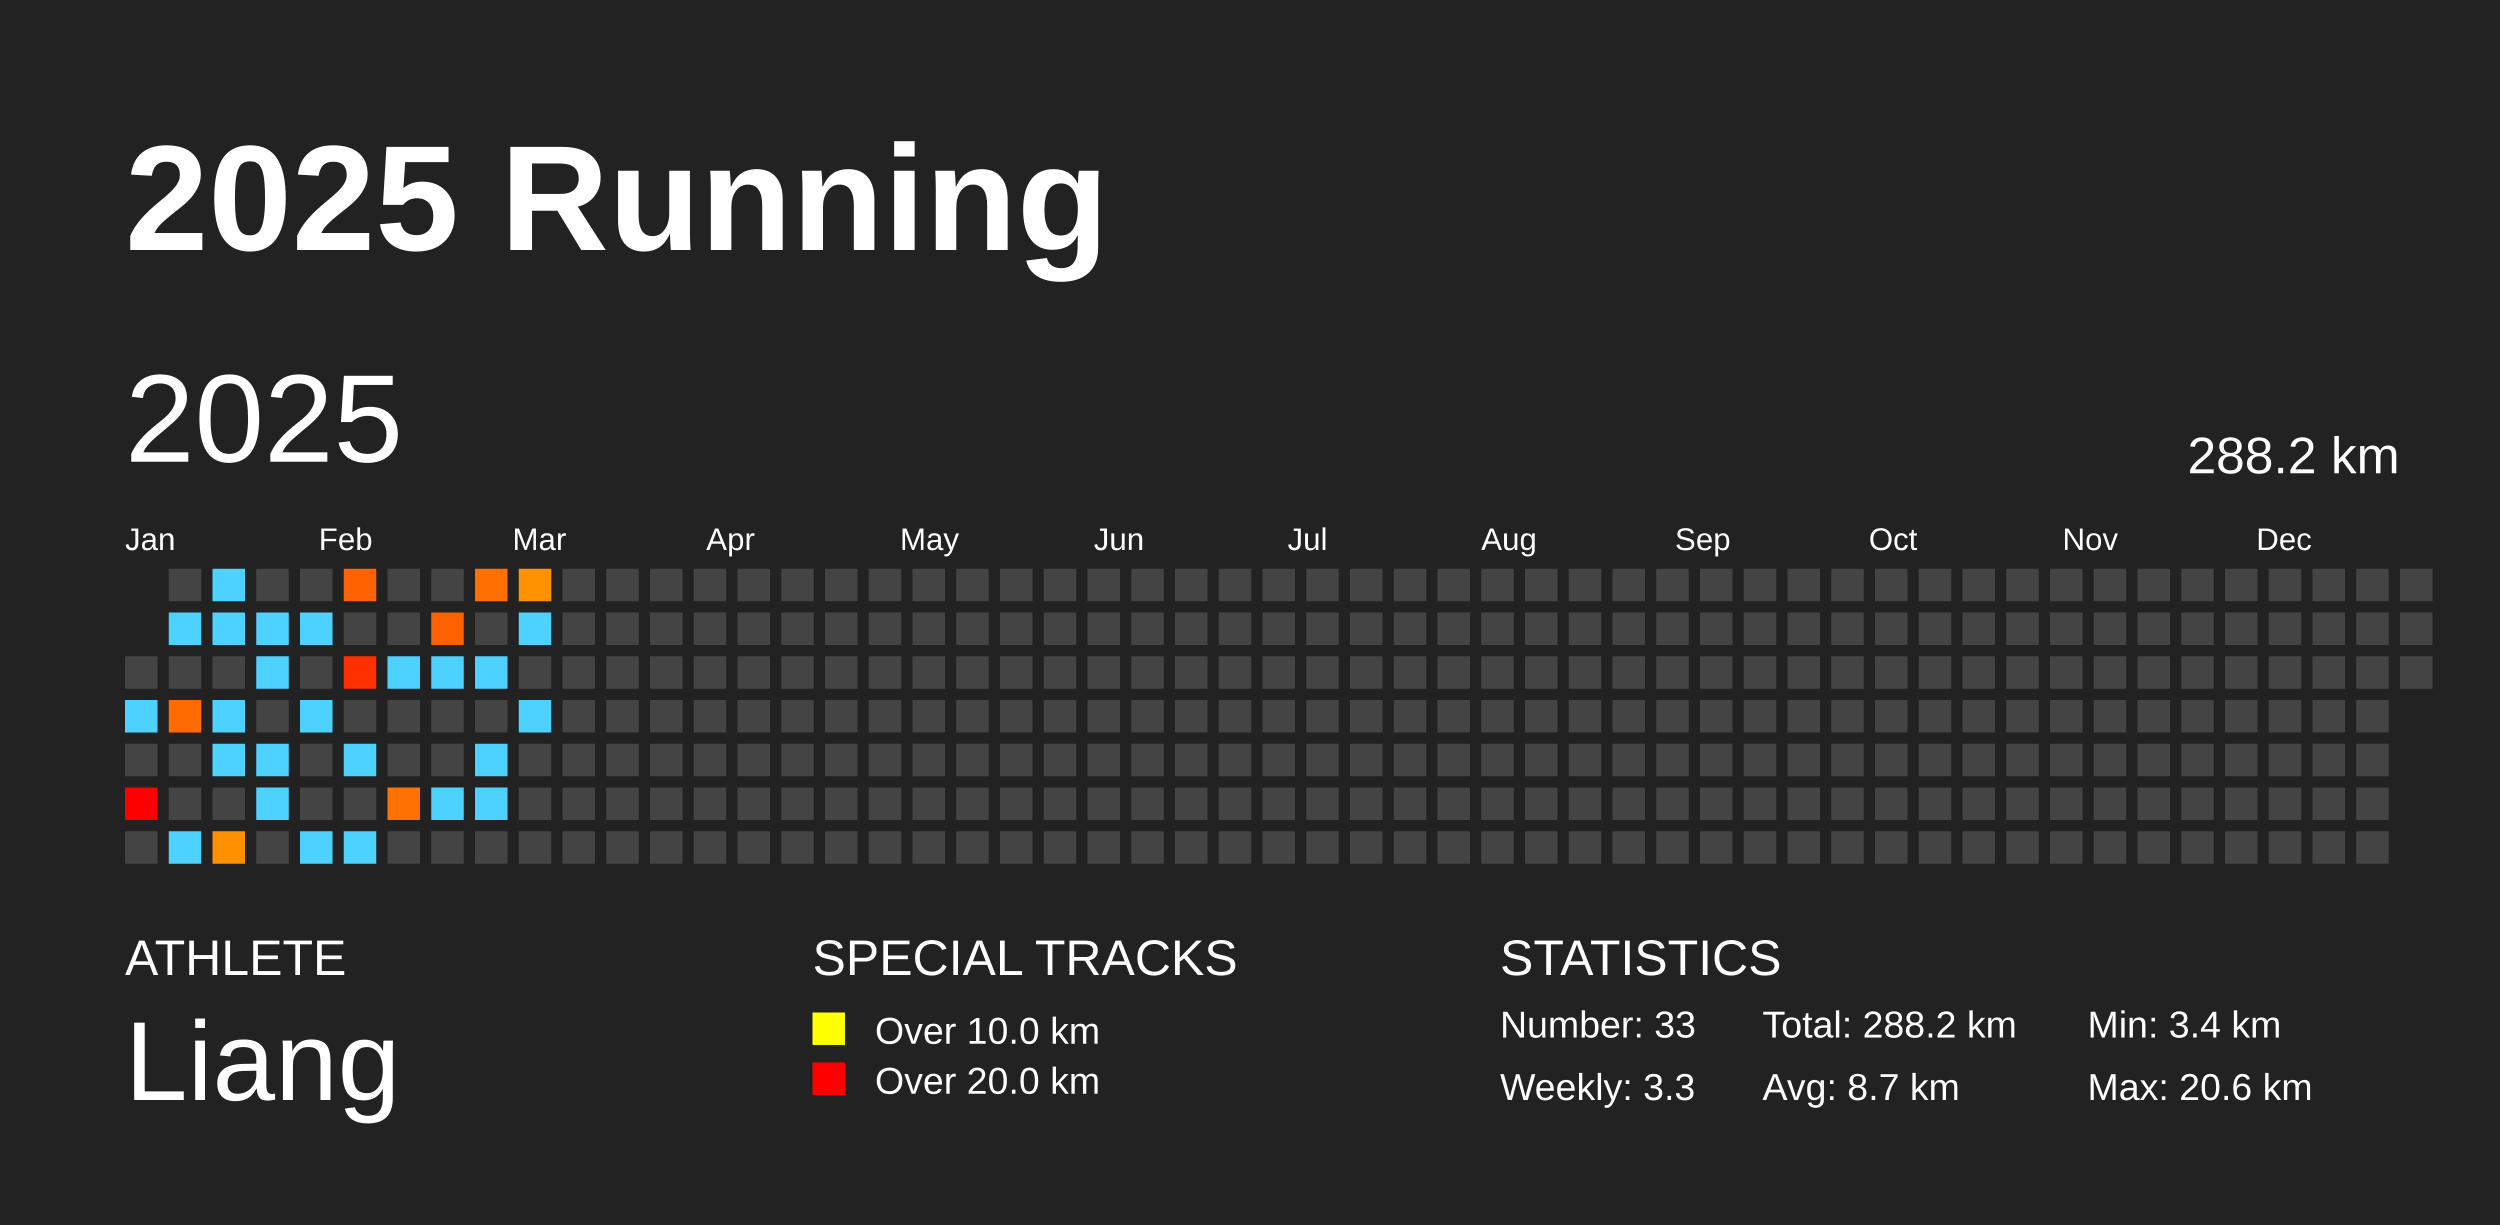
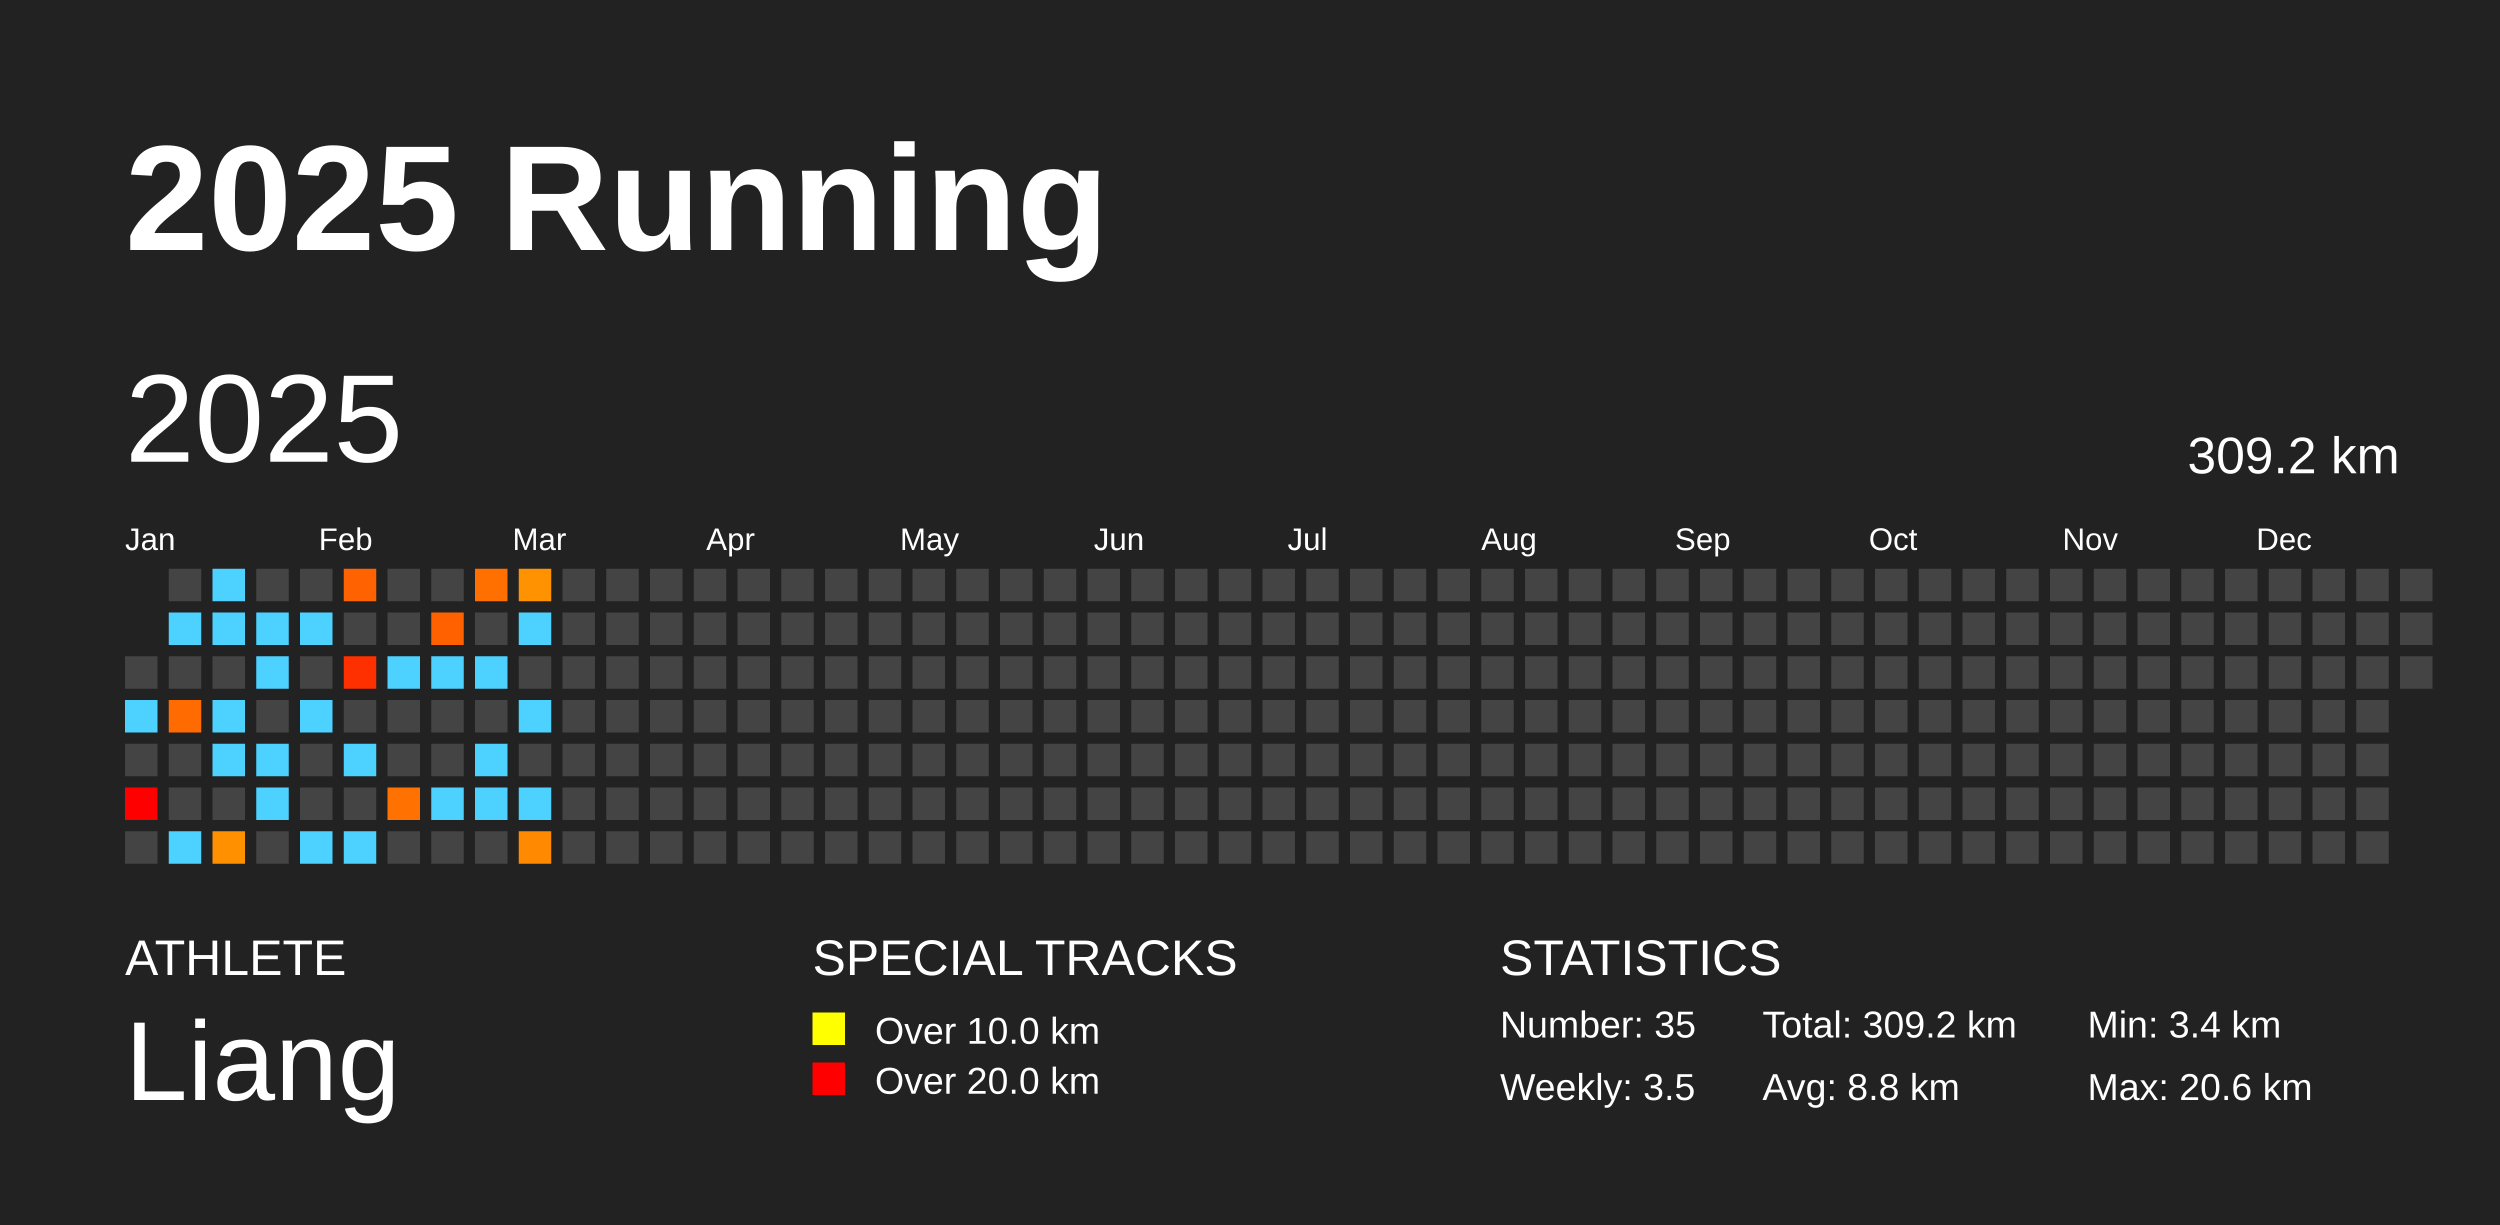
<svg xmlns="http://www.w3.org/2000/svg" baseProfile="full" height="98mm" version="1.1" viewBox="0,0,200,98" width="200mm">
  <defs />
  <rect fill="#222222" height="98" width="200" x="0" y="0" />
  <text fill="#FFFFFF" style="font-size:12px; font-family:Arial; font-weight:bold;" x="10" y="20">2025 Running</text>
  <text fill="#FFFFFF" style="font-size:4px; font-family:Arial" x="10" y="78">ATHLETE</text>
  <text fill="#FFFFFF" style="font-size:9px; font-family:Arial" x="10" y="88">Liang</text>
  <text fill="#FFFFFF" style="font-size:4px; font-family:Arial" x="65" y="78">SPECIAL TRACKS</text>
  <rect fill="yellow" height="2.6" width="2.6" x="65" y="81" />
  <text fill="#FFFFFF" style="font-size:3px; font-family:Arial" x="70" y="83.5">Over 10.0 km</text>
  <rect fill="red" height="2.6" width="2.6" x="65" y="85" />
  <text fill="#FFFFFF" style="font-size:3px; font-family:Arial" x="70" y="87.5">Over 20.0 km</text>
  <text fill="#FFFFFF" style="font-size:4px; font-family:Arial" x="120" y="78">STATISTICS</text>
-   <text fill="#FFFFFF" style="font-size:3px; font-family:Arial" x="120" y="83">Number: 33</text>
-   <text fill="#FFFFFF" style="font-size:3px; font-family:Arial" x="120" y="88">Weekly: 3.3</text>
-   <text fill="#FFFFFF" style="font-size:3px; font-family:Arial" x="141" y="83">Total: 288.2 km</text>
-   <text fill="#FFFFFF" style="font-size:3px; font-family:Arial" x="141" y="88">Avg: 8.7 km</text>
+   <text fill="#FFFFFF" style="font-size:3px; font-family:Arial" x="120" y="83">Number: 35</text>
+   <text fill="#FFFFFF" style="font-size:3px; font-family:Arial" x="120" y="88">Weekly: 3.5</text>
+   <text fill="#FFFFFF" style="font-size:3px; font-family:Arial" x="141" y="83">Total: 309.2 km</text>
+   <text fill="#FFFFFF" style="font-size:3px; font-family:Arial" x="141" y="88">Avg: 8.8 km</text>
  <text fill="#FFFFFF" style="font-size:3px; font-family:Arial" x="167" y="83">Min: 3.4 km</text>
  <text fill="#FFFFFF" style="font-size:3px; font-family:Arial" x="167" y="88">Max: 20.6 km</text>
  <text dominant-baseline="hanging" fill="#FFFFFF" style="font-size:10.0px; font-family:Arial;" x="10" y="30">2025</text>
-   <text dominant-baseline="hanging" fill="#FFFFFF" style="font-size:4.125px; font-family:Arial;" x="175" y="35">288.2 km</text>
+   <text dominant-baseline="hanging" fill="#FFFFFF" style="font-size:4.125px; font-family:Arial;" x="175" y="35">309.2 km</text>
  <text fill="#FFFFFF" style="font-size:2.5px; font-family:Arial" x="10.0" y="44">Jan</text>
  <text fill="#FFFFFF" style="font-size:2.5px; font-family:Arial" x="25.5" y="44">Feb</text>
  <text fill="#FFFFFF" style="font-size:2.5px; font-family:Arial" x="41.0" y="44">Mar</text>
  <text fill="#FFFFFF" style="font-size:2.5px; font-family:Arial" x="56.5" y="44">Apr</text>
  <text fill="#FFFFFF" style="font-size:2.5px; font-family:Arial" x="72.0" y="44">May</text>
  <text fill="#FFFFFF" style="font-size:2.5px; font-family:Arial" x="87.5" y="44">Jun</text>
  <text fill="#FFFFFF" style="font-size:2.5px; font-family:Arial" x="103.0" y="44">Jul</text>
  <text fill="#FFFFFF" style="font-size:2.5px; font-family:Arial" x="118.5" y="44">Aug</text>
  <text fill="#FFFFFF" style="font-size:2.5px; font-family:Arial" x="134.0" y="44">Sep</text>
  <text fill="#FFFFFF" style="font-size:2.5px; font-family:Arial" x="149.5" y="44">Oct</text>
  <text fill="#FFFFFF" style="font-size:2.5px; font-family:Arial" x="165.0" y="44">Nov</text>
  <text fill="#FFFFFF" style="font-size:2.5px; font-family:Arial" x="180.5" y="44">Dec</text>
  <rect fill="#444444" height="2.6" width="2.6" x="10.0" y="52.5" />
  <rect fill="#4dd2ff" height="2.6" width="2.6" x="10.0" y="56.0" />
  <rect fill="#444444" height="2.6" width="2.6" x="10.0" y="59.5" />
  <rect fill="red" height="2.6" width="2.6" x="10.0" y="63.0" />
  <rect fill="#444444" height="2.6" width="2.6" x="10.0" y="66.5" />
  <rect fill="#444444" height="2.6" width="2.6" x="13.5" y="45.5" />
  <rect fill="#4dd2ff" height="2.6" width="2.6" x="13.5" y="49.0" />
  <rect fill="#444444" height="2.6" width="2.6" x="13.5" y="52.5" />
  <rect fill="#ff6b00" height="2.6" width="2.6" x="13.5" y="56.0" />
  <rect fill="#444444" height="2.6" width="2.6" x="13.5" y="59.5" />
  <rect fill="#444444" height="2.6" width="2.6" x="13.5" y="63.0" />
  <rect fill="#4dd2ff" height="2.6" width="2.6" x="13.5" y="66.5" />
  <rect fill="#4dd2ff" height="2.6" width="2.6" x="17.0" y="45.5" />
  <rect fill="#4dd2ff" height="2.6" width="2.6" x="17.0" y="49.0" />
  <rect fill="#444444" height="2.6" width="2.6" x="17.0" y="52.5" />
  <rect fill="#4dd2ff" height="2.6" width="2.6" x="17.0" y="56.0" />
  <rect fill="#4dd2ff" height="2.6" width="2.6" x="17.0" y="59.5" />
  <rect fill="#444444" height="2.6" width="2.6" x="17.0" y="63.0" />
  <rect fill="#ff9000" height="2.6" width="2.6" x="17.0" y="66.5" />
  <rect fill="#444444" height="2.6" width="2.6" x="20.5" y="45.5" />
  <rect fill="#4dd2ff" height="2.6" width="2.6" x="20.5" y="49.0" />
  <rect fill="#4dd2ff" height="2.6" width="2.6" x="20.5" y="52.5" />
  <rect fill="#444444" height="2.6" width="2.6" x="20.5" y="56.0" />
  <rect fill="#4dd2ff" height="2.6" width="2.6" x="20.5" y="59.5" />
  <rect fill="#4dd2ff" height="2.6" width="2.6" x="20.5" y="63.0" />
  <rect fill="#444444" height="2.6" width="2.6" x="20.5" y="66.5" />
  <rect fill="#444444" height="2.6" width="2.6" x="24.0" y="45.5" />
  <rect fill="#4dd2ff" height="2.6" width="2.6" x="24.0" y="49.0" />
  <rect fill="#444444" height="2.6" width="2.6" x="24.0" y="52.5" />
  <rect fill="#4dd2ff" height="2.6" width="2.6" x="24.0" y="56.0" />
  <rect fill="#444444" height="2.6" width="2.6" x="24.0" y="59.5" />
  <rect fill="#444444" height="2.6" width="2.6" x="24.0" y="63.0" />
  <rect fill="#4dd2ff" height="2.6" width="2.6" x="24.0" y="66.5" />
  <rect fill="#ff6200" height="2.6" width="2.6" x="27.5" y="45.5" />
  <rect fill="#444444" height="2.6" width="2.6" x="27.5" y="49.0" />
  <rect fill="#ff3000" height="2.6" width="2.6" x="27.5" y="52.5" />
  <rect fill="#444444" height="2.6" width="2.6" x="27.5" y="56.0" />
  <rect fill="#4dd2ff" height="2.6" width="2.6" x="27.5" y="59.5" />
  <rect fill="#444444" height="2.6" width="2.6" x="27.5" y="63.0" />
  <rect fill="#4dd2ff" height="2.6" width="2.6" x="27.5" y="66.5" />
  <rect fill="#444444" height="2.6" width="2.6" x="31.0" y="45.5" />
  <rect fill="#444444" height="2.6" width="2.6" x="31.0" y="49.0" />
  <rect fill="#4dd2ff" height="2.6" width="2.6" x="31.0" y="52.5" />
  <rect fill="#444444" height="2.6" width="2.6" x="31.0" y="56.0" />
  <rect fill="#444444" height="2.6" width="2.6" x="31.0" y="59.5" />
  <rect fill="#ff7100" height="2.6" width="2.6" x="31.0" y="63.0" />
  <rect fill="#444444" height="2.6" width="2.6" x="31.0" y="66.5" />
  <rect fill="#444444" height="2.6" width="2.6" x="34.5" y="45.5" />
  <rect fill="#ff6100" height="2.6" width="2.6" x="34.5" y="49.0" />
  <rect fill="#4dd2ff" height="2.6" width="2.6" x="34.5" y="52.5" />
  <rect fill="#444444" height="2.6" width="2.6" x="34.5" y="56.0" />
  <rect fill="#444444" height="2.6" width="2.6" x="34.5" y="59.5" />
  <rect fill="#4dd2ff" height="2.6" width="2.6" x="34.5" y="63.0" />
  <rect fill="#444444" height="2.6" width="2.6" x="34.5" y="66.5" />
  <rect fill="#ff7000" height="2.6" width="2.6" x="38.0" y="45.5" />
  <rect fill="#444444" height="2.6" width="2.6" x="38.0" y="49.0" />
  <rect fill="#4dd2ff" height="2.6" width="2.6" x="38.0" y="52.5" />
  <rect fill="#444444" height="2.6" width="2.6" x="38.0" y="56.0" />
  <rect fill="#4dd2ff" height="2.6" width="2.6" x="38.0" y="59.5" />
  <rect fill="#4dd2ff" height="2.6" width="2.6" x="38.0" y="63.0" />
  <rect fill="#444444" height="2.6" width="2.6" x="38.0" y="66.5" />
  <rect fill="#ff9200" height="2.6" width="2.6" x="41.5" y="45.5" />
  <rect fill="#4dd2ff" height="2.6" width="2.6" x="41.5" y="49.0" />
  <rect fill="#444444" height="2.6" width="2.6" x="41.5" y="52.5" />
  <rect fill="#4dd2ff" height="2.6" width="2.6" x="41.5" y="56.0" />
  <rect fill="#444444" height="2.6" width="2.6" x="41.5" y="59.5" />
-   <rect fill="#444444" height="2.6" width="2.6" x="41.5" y="63.0" />
-   <rect fill="#444444" height="2.6" width="2.6" x="41.5" y="66.5" />
+   <rect fill="#4dd2ff" height="2.6" width="2.6" x="41.5" y="63.0" />
+   <rect fill="#ff8900" height="2.6" width="2.6" x="41.5" y="66.5" />
  <rect fill="#444444" height="2.6" width="2.6" x="45.0" y="45.5" />
  <rect fill="#444444" height="2.6" width="2.6" x="45.0" y="49.0" />
  <rect fill="#444444" height="2.6" width="2.6" x="45.0" y="52.5" />
  <rect fill="#444444" height="2.6" width="2.6" x="45.0" y="56.0" />
  <rect fill="#444444" height="2.6" width="2.6" x="45.0" y="59.5" />
  <rect fill="#444444" height="2.6" width="2.6" x="45.0" y="63.0" />
  <rect fill="#444444" height="2.6" width="2.6" x="45.0" y="66.5" />
  <rect fill="#444444" height="2.6" width="2.6" x="48.5" y="45.5" />
  <rect fill="#444444" height="2.6" width="2.6" x="48.5" y="49.0" />
  <rect fill="#444444" height="2.6" width="2.6" x="48.5" y="52.5" />
  <rect fill="#444444" height="2.6" width="2.6" x="48.5" y="56.0" />
  <rect fill="#444444" height="2.6" width="2.6" x="48.5" y="59.5" />
  <rect fill="#444444" height="2.6" width="2.6" x="48.5" y="63.0" />
  <rect fill="#444444" height="2.6" width="2.6" x="48.5" y="66.5" />
  <rect fill="#444444" height="2.6" width="2.6" x="52.0" y="45.5" />
  <rect fill="#444444" height="2.6" width="2.6" x="52.0" y="49.0" />
  <rect fill="#444444" height="2.6" width="2.6" x="52.0" y="52.5" />
  <rect fill="#444444" height="2.6" width="2.6" x="52.0" y="56.0" />
  <rect fill="#444444" height="2.6" width="2.6" x="52.0" y="59.5" />
  <rect fill="#444444" height="2.6" width="2.6" x="52.0" y="63.0" />
  <rect fill="#444444" height="2.6" width="2.6" x="52.0" y="66.5" />
  <rect fill="#444444" height="2.6" width="2.6" x="55.5" y="45.5" />
  <rect fill="#444444" height="2.6" width="2.6" x="55.5" y="49.0" />
  <rect fill="#444444" height="2.6" width="2.6" x="55.5" y="52.5" />
  <rect fill="#444444" height="2.6" width="2.6" x="55.5" y="56.0" />
  <rect fill="#444444" height="2.6" width="2.6" x="55.5" y="59.5" />
  <rect fill="#444444" height="2.6" width="2.6" x="55.5" y="63.0" />
  <rect fill="#444444" height="2.6" width="2.6" x="55.5" y="66.5" />
  <rect fill="#444444" height="2.6" width="2.6" x="59.0" y="45.5" />
  <rect fill="#444444" height="2.6" width="2.6" x="59.0" y="49.0" />
  <rect fill="#444444" height="2.6" width="2.6" x="59.0" y="52.5" />
  <rect fill="#444444" height="2.6" width="2.6" x="59.0" y="56.0" />
  <rect fill="#444444" height="2.6" width="2.6" x="59.0" y="59.5" />
  <rect fill="#444444" height="2.6" width="2.6" x="59.0" y="63.0" />
  <rect fill="#444444" height="2.6" width="2.6" x="59.0" y="66.5" />
  <rect fill="#444444" height="2.6" width="2.6" x="62.5" y="45.5" />
  <rect fill="#444444" height="2.6" width="2.6" x="62.5" y="49.0" />
  <rect fill="#444444" height="2.6" width="2.6" x="62.5" y="52.5" />
  <rect fill="#444444" height="2.6" width="2.6" x="62.5" y="56.0" />
  <rect fill="#444444" height="2.6" width="2.6" x="62.5" y="59.5" />
  <rect fill="#444444" height="2.6" width="2.6" x="62.5" y="63.0" />
  <rect fill="#444444" height="2.6" width="2.6" x="62.5" y="66.5" />
  <rect fill="#444444" height="2.6" width="2.6" x="66.0" y="45.5" />
  <rect fill="#444444" height="2.6" width="2.6" x="66.0" y="49.0" />
  <rect fill="#444444" height="2.6" width="2.6" x="66.0" y="52.5" />
  <rect fill="#444444" height="2.6" width="2.6" x="66.0" y="56.0" />
  <rect fill="#444444" height="2.6" width="2.6" x="66.0" y="59.5" />
  <rect fill="#444444" height="2.6" width="2.6" x="66.0" y="63.0" />
  <rect fill="#444444" height="2.6" width="2.6" x="66.0" y="66.5" />
  <rect fill="#444444" height="2.6" width="2.6" x="69.5" y="45.5" />
  <rect fill="#444444" height="2.6" width="2.6" x="69.5" y="49.0" />
  <rect fill="#444444" height="2.6" width="2.6" x="69.5" y="52.5" />
  <rect fill="#444444" height="2.6" width="2.6" x="69.5" y="56.0" />
  <rect fill="#444444" height="2.6" width="2.6" x="69.5" y="59.5" />
  <rect fill="#444444" height="2.6" width="2.6" x="69.5" y="63.0" />
  <rect fill="#444444" height="2.6" width="2.6" x="69.5" y="66.5" />
  <rect fill="#444444" height="2.6" width="2.6" x="73.0" y="45.5" />
  <rect fill="#444444" height="2.6" width="2.6" x="73.0" y="49.0" />
  <rect fill="#444444" height="2.6" width="2.6" x="73.0" y="52.5" />
  <rect fill="#444444" height="2.6" width="2.6" x="73.0" y="56.0" />
  <rect fill="#444444" height="2.6" width="2.6" x="73.0" y="59.5" />
  <rect fill="#444444" height="2.6" width="2.6" x="73.0" y="63.0" />
  <rect fill="#444444" height="2.6" width="2.6" x="73.0" y="66.5" />
  <rect fill="#444444" height="2.6" width="2.6" x="76.5" y="45.5" />
  <rect fill="#444444" height="2.6" width="2.6" x="76.5" y="49.0" />
  <rect fill="#444444" height="2.6" width="2.6" x="76.5" y="52.5" />
  <rect fill="#444444" height="2.6" width="2.6" x="76.5" y="56.0" />
  <rect fill="#444444" height="2.6" width="2.6" x="76.5" y="59.5" />
  <rect fill="#444444" height="2.6" width="2.6" x="76.5" y="63.0" />
  <rect fill="#444444" height="2.6" width="2.6" x="76.5" y="66.5" />
  <rect fill="#444444" height="2.6" width="2.6" x="80.0" y="45.5" />
  <rect fill="#444444" height="2.6" width="2.6" x="80.0" y="49.0" />
  <rect fill="#444444" height="2.6" width="2.6" x="80.0" y="52.5" />
  <rect fill="#444444" height="2.6" width="2.6" x="80.0" y="56.0" />
  <rect fill="#444444" height="2.6" width="2.6" x="80.0" y="59.5" />
  <rect fill="#444444" height="2.6" width="2.6" x="80.0" y="63.0" />
  <rect fill="#444444" height="2.6" width="2.6" x="80.0" y="66.5" />
  <rect fill="#444444" height="2.6" width="2.6" x="83.5" y="45.5" />
  <rect fill="#444444" height="2.6" width="2.6" x="83.5" y="49.0" />
  <rect fill="#444444" height="2.6" width="2.6" x="83.5" y="52.5" />
  <rect fill="#444444" height="2.6" width="2.6" x="83.5" y="56.0" />
  <rect fill="#444444" height="2.6" width="2.6" x="83.5" y="59.5" />
  <rect fill="#444444" height="2.6" width="2.6" x="83.5" y="63.0" />
  <rect fill="#444444" height="2.6" width="2.6" x="83.5" y="66.5" />
  <rect fill="#444444" height="2.6" width="2.6" x="87.0" y="45.5" />
  <rect fill="#444444" height="2.6" width="2.6" x="87.0" y="49.0" />
  <rect fill="#444444" height="2.6" width="2.6" x="87.0" y="52.5" />
  <rect fill="#444444" height="2.6" width="2.6" x="87.0" y="56.0" />
  <rect fill="#444444" height="2.6" width="2.6" x="87.0" y="59.5" />
  <rect fill="#444444" height="2.6" width="2.6" x="87.0" y="63.0" />
  <rect fill="#444444" height="2.6" width="2.6" x="87.0" y="66.5" />
  <rect fill="#444444" height="2.6" width="2.6" x="90.5" y="45.5" />
  <rect fill="#444444" height="2.6" width="2.6" x="90.5" y="49.0" />
  <rect fill="#444444" height="2.6" width="2.6" x="90.5" y="52.5" />
  <rect fill="#444444" height="2.6" width="2.6" x="90.5" y="56.0" />
  <rect fill="#444444" height="2.6" width="2.6" x="90.5" y="59.5" />
  <rect fill="#444444" height="2.6" width="2.6" x="90.5" y="63.0" />
  <rect fill="#444444" height="2.6" width="2.6" x="90.5" y="66.5" />
  <rect fill="#444444" height="2.6" width="2.6" x="94.0" y="45.5" />
  <rect fill="#444444" height="2.6" width="2.6" x="94.0" y="49.0" />
  <rect fill="#444444" height="2.6" width="2.6" x="94.0" y="52.5" />
  <rect fill="#444444" height="2.6" width="2.6" x="94.0" y="56.0" />
  <rect fill="#444444" height="2.6" width="2.6" x="94.0" y="59.5" />
  <rect fill="#444444" height="2.6" width="2.6" x="94.0" y="63.0" />
  <rect fill="#444444" height="2.6" width="2.6" x="94.0" y="66.5" />
  <rect fill="#444444" height="2.6" width="2.6" x="97.5" y="45.5" />
  <rect fill="#444444" height="2.6" width="2.6" x="97.5" y="49.0" />
  <rect fill="#444444" height="2.6" width="2.6" x="97.5" y="52.5" />
  <rect fill="#444444" height="2.6" width="2.6" x="97.5" y="56.0" />
  <rect fill="#444444" height="2.6" width="2.6" x="97.5" y="59.5" />
  <rect fill="#444444" height="2.6" width="2.6" x="97.5" y="63.0" />
  <rect fill="#444444" height="2.6" width="2.6" x="97.5" y="66.5" />
  <rect fill="#444444" height="2.6" width="2.6" x="101.0" y="45.5" />
  <rect fill="#444444" height="2.6" width="2.6" x="101.0" y="49.0" />
  <rect fill="#444444" height="2.6" width="2.6" x="101.0" y="52.5" />
  <rect fill="#444444" height="2.6" width="2.6" x="101.0" y="56.0" />
  <rect fill="#444444" height="2.6" width="2.6" x="101.0" y="59.5" />
  <rect fill="#444444" height="2.6" width="2.6" x="101.0" y="63.0" />
  <rect fill="#444444" height="2.6" width="2.6" x="101.0" y="66.5" />
  <rect fill="#444444" height="2.6" width="2.6" x="104.5" y="45.5" />
  <rect fill="#444444" height="2.6" width="2.6" x="104.5" y="49.0" />
  <rect fill="#444444" height="2.6" width="2.6" x="104.5" y="52.5" />
  <rect fill="#444444" height="2.6" width="2.6" x="104.5" y="56.0" />
  <rect fill="#444444" height="2.6" width="2.6" x="104.5" y="59.5" />
  <rect fill="#444444" height="2.6" width="2.6" x="104.5" y="63.0" />
  <rect fill="#444444" height="2.6" width="2.6" x="104.5" y="66.5" />
  <rect fill="#444444" height="2.6" width="2.6" x="108.0" y="45.5" />
  <rect fill="#444444" height="2.6" width="2.6" x="108.0" y="49.0" />
  <rect fill="#444444" height="2.6" width="2.6" x="108.0" y="52.5" />
  <rect fill="#444444" height="2.6" width="2.6" x="108.0" y="56.0" />
  <rect fill="#444444" height="2.6" width="2.6" x="108.0" y="59.5" />
  <rect fill="#444444" height="2.6" width="2.6" x="108.0" y="63.0" />
  <rect fill="#444444" height="2.6" width="2.6" x="108.0" y="66.5" />
  <rect fill="#444444" height="2.6" width="2.6" x="111.5" y="45.5" />
  <rect fill="#444444" height="2.6" width="2.6" x="111.5" y="49.0" />
  <rect fill="#444444" height="2.6" width="2.6" x="111.5" y="52.5" />
  <rect fill="#444444" height="2.6" width="2.6" x="111.5" y="56.0" />
  <rect fill="#444444" height="2.6" width="2.6" x="111.5" y="59.5" />
  <rect fill="#444444" height="2.6" width="2.6" x="111.5" y="63.0" />
  <rect fill="#444444" height="2.6" width="2.6" x="111.5" y="66.5" />
  <rect fill="#444444" height="2.6" width="2.6" x="115.0" y="45.5" />
  <rect fill="#444444" height="2.6" width="2.6" x="115.0" y="49.0" />
  <rect fill="#444444" height="2.6" width="2.6" x="115.0" y="52.5" />
  <rect fill="#444444" height="2.6" width="2.6" x="115.0" y="56.0" />
  <rect fill="#444444" height="2.6" width="2.6" x="115.0" y="59.5" />
  <rect fill="#444444" height="2.6" width="2.6" x="115.0" y="63.0" />
  <rect fill="#444444" height="2.6" width="2.6" x="115.0" y="66.5" />
  <rect fill="#444444" height="2.6" width="2.6" x="118.5" y="45.5" />
  <rect fill="#444444" height="2.6" width="2.6" x="118.5" y="49.0" />
  <rect fill="#444444" height="2.6" width="2.6" x="118.5" y="52.5" />
  <rect fill="#444444" height="2.6" width="2.6" x="118.5" y="56.0" />
  <rect fill="#444444" height="2.6" width="2.6" x="118.5" y="59.5" />
  <rect fill="#444444" height="2.6" width="2.6" x="118.5" y="63.0" />
  <rect fill="#444444" height="2.6" width="2.6" x="118.5" y="66.5" />
  <rect fill="#444444" height="2.6" width="2.6" x="122.0" y="45.5" />
  <rect fill="#444444" height="2.6" width="2.6" x="122.0" y="49.0" />
  <rect fill="#444444" height="2.6" width="2.6" x="122.0" y="52.5" />
  <rect fill="#444444" height="2.6" width="2.6" x="122.0" y="56.0" />
  <rect fill="#444444" height="2.6" width="2.6" x="122.0" y="59.5" />
  <rect fill="#444444" height="2.6" width="2.6" x="122.0" y="63.0" />
  <rect fill="#444444" height="2.6" width="2.6" x="122.0" y="66.5" />
  <rect fill="#444444" height="2.6" width="2.6" x="125.5" y="45.5" />
  <rect fill="#444444" height="2.6" width="2.6" x="125.5" y="49.0" />
  <rect fill="#444444" height="2.6" width="2.6" x="125.5" y="52.5" />
  <rect fill="#444444" height="2.6" width="2.6" x="125.5" y="56.0" />
  <rect fill="#444444" height="2.6" width="2.6" x="125.5" y="59.5" />
  <rect fill="#444444" height="2.6" width="2.6" x="125.5" y="63.0" />
  <rect fill="#444444" height="2.6" width="2.6" x="125.5" y="66.5" />
  <rect fill="#444444" height="2.6" width="2.6" x="129.0" y="45.5" />
  <rect fill="#444444" height="2.6" width="2.6" x="129.0" y="49.0" />
  <rect fill="#444444" height="2.6" width="2.6" x="129.0" y="52.5" />
  <rect fill="#444444" height="2.6" width="2.6" x="129.0" y="56.0" />
  <rect fill="#444444" height="2.6" width="2.6" x="129.0" y="59.5" />
  <rect fill="#444444" height="2.6" width="2.6" x="129.0" y="63.0" />
  <rect fill="#444444" height="2.6" width="2.6" x="129.0" y="66.5" />
  <rect fill="#444444" height="2.6" width="2.6" x="132.5" y="45.5" />
  <rect fill="#444444" height="2.6" width="2.6" x="132.5" y="49.0" />
  <rect fill="#444444" height="2.6" width="2.6" x="132.5" y="52.5" />
  <rect fill="#444444" height="2.6" width="2.6" x="132.5" y="56.0" />
  <rect fill="#444444" height="2.6" width="2.6" x="132.5" y="59.5" />
  <rect fill="#444444" height="2.6" width="2.6" x="132.5" y="63.0" />
  <rect fill="#444444" height="2.6" width="2.6" x="132.5" y="66.5" />
  <rect fill="#444444" height="2.6" width="2.6" x="136.0" y="45.5" />
  <rect fill="#444444" height="2.6" width="2.6" x="136.0" y="49.0" />
  <rect fill="#444444" height="2.6" width="2.6" x="136.0" y="52.5" />
  <rect fill="#444444" height="2.6" width="2.6" x="136.0" y="56.0" />
  <rect fill="#444444" height="2.6" width="2.6" x="136.0" y="59.5" />
  <rect fill="#444444" height="2.6" width="2.6" x="136.0" y="63.0" />
  <rect fill="#444444" height="2.6" width="2.6" x="136.0" y="66.5" />
  <rect fill="#444444" height="2.6" width="2.6" x="139.5" y="45.5" />
  <rect fill="#444444" height="2.6" width="2.6" x="139.5" y="49.0" />
  <rect fill="#444444" height="2.6" width="2.6" x="139.5" y="52.5" />
  <rect fill="#444444" height="2.6" width="2.6" x="139.5" y="56.0" />
  <rect fill="#444444" height="2.6" width="2.6" x="139.5" y="59.5" />
  <rect fill="#444444" height="2.6" width="2.6" x="139.5" y="63.0" />
  <rect fill="#444444" height="2.6" width="2.6" x="139.5" y="66.5" />
  <rect fill="#444444" height="2.6" width="2.6" x="143.0" y="45.5" />
  <rect fill="#444444" height="2.6" width="2.6" x="143.0" y="49.0" />
  <rect fill="#444444" height="2.6" width="2.6" x="143.0" y="52.5" />
  <rect fill="#444444" height="2.6" width="2.6" x="143.0" y="56.0" />
  <rect fill="#444444" height="2.6" width="2.6" x="143.0" y="59.5" />
  <rect fill="#444444" height="2.6" width="2.6" x="143.0" y="63.0" />
  <rect fill="#444444" height="2.6" width="2.6" x="143.0" y="66.5" />
  <rect fill="#444444" height="2.6" width="2.6" x="146.5" y="45.5" />
  <rect fill="#444444" height="2.6" width="2.6" x="146.5" y="49.0" />
  <rect fill="#444444" height="2.6" width="2.6" x="146.5" y="52.5" />
  <rect fill="#444444" height="2.6" width="2.6" x="146.5" y="56.0" />
  <rect fill="#444444" height="2.6" width="2.6" x="146.5" y="59.5" />
  <rect fill="#444444" height="2.6" width="2.6" x="146.5" y="63.0" />
  <rect fill="#444444" height="2.6" width="2.6" x="146.5" y="66.5" />
  <rect fill="#444444" height="2.6" width="2.6" x="150.0" y="45.5" />
  <rect fill="#444444" height="2.6" width="2.6" x="150.0" y="49.0" />
  <rect fill="#444444" height="2.6" width="2.6" x="150.0" y="52.5" />
  <rect fill="#444444" height="2.6" width="2.6" x="150.0" y="56.0" />
  <rect fill="#444444" height="2.6" width="2.6" x="150.0" y="59.5" />
  <rect fill="#444444" height="2.6" width="2.6" x="150.0" y="63.0" />
  <rect fill="#444444" height="2.6" width="2.6" x="150.0" y="66.5" />
  <rect fill="#444444" height="2.6" width="2.6" x="153.5" y="45.5" />
  <rect fill="#444444" height="2.6" width="2.6" x="153.5" y="49.0" />
  <rect fill="#444444" height="2.6" width="2.6" x="153.5" y="52.5" />
  <rect fill="#444444" height="2.6" width="2.6" x="153.5" y="56.0" />
  <rect fill="#444444" height="2.6" width="2.6" x="153.5" y="59.5" />
  <rect fill="#444444" height="2.6" width="2.6" x="153.5" y="63.0" />
  <rect fill="#444444" height="2.6" width="2.6" x="153.5" y="66.5" />
  <rect fill="#444444" height="2.6" width="2.6" x="157.0" y="45.5" />
  <rect fill="#444444" height="2.6" width="2.6" x="157.0" y="49.0" />
  <rect fill="#444444" height="2.6" width="2.6" x="157.0" y="52.5" />
  <rect fill="#444444" height="2.6" width="2.6" x="157.0" y="56.0" />
  <rect fill="#444444" height="2.6" width="2.6" x="157.0" y="59.5" />
  <rect fill="#444444" height="2.6" width="2.6" x="157.0" y="63.0" />
  <rect fill="#444444" height="2.6" width="2.6" x="157.0" y="66.5" />
  <rect fill="#444444" height="2.6" width="2.6" x="160.5" y="45.5" />
  <rect fill="#444444" height="2.6" width="2.6" x="160.5" y="49.0" />
  <rect fill="#444444" height="2.6" width="2.6" x="160.5" y="52.5" />
  <rect fill="#444444" height="2.6" width="2.6" x="160.5" y="56.0" />
  <rect fill="#444444" height="2.6" width="2.6" x="160.5" y="59.5" />
  <rect fill="#444444" height="2.6" width="2.6" x="160.5" y="63.0" />
  <rect fill="#444444" height="2.6" width="2.6" x="160.5" y="66.5" />
  <rect fill="#444444" height="2.6" width="2.6" x="164.0" y="45.5" />
  <rect fill="#444444" height="2.6" width="2.6" x="164.0" y="49.0" />
  <rect fill="#444444" height="2.6" width="2.6" x="164.0" y="52.5" />
  <rect fill="#444444" height="2.6" width="2.6" x="164.0" y="56.0" />
  <rect fill="#444444" height="2.6" width="2.6" x="164.0" y="59.5" />
  <rect fill="#444444" height="2.6" width="2.6" x="164.0" y="63.0" />
  <rect fill="#444444" height="2.6" width="2.6" x="164.0" y="66.5" />
  <rect fill="#444444" height="2.6" width="2.6" x="167.5" y="45.5" />
  <rect fill="#444444" height="2.6" width="2.6" x="167.5" y="49.0" />
  <rect fill="#444444" height="2.6" width="2.6" x="167.5" y="52.5" />
  <rect fill="#444444" height="2.6" width="2.6" x="167.5" y="56.0" />
  <rect fill="#444444" height="2.6" width="2.6" x="167.5" y="59.5" />
  <rect fill="#444444" height="2.6" width="2.6" x="167.5" y="63.0" />
  <rect fill="#444444" height="2.6" width="2.6" x="167.5" y="66.5" />
  <rect fill="#444444" height="2.6" width="2.6" x="171.0" y="45.5" />
  <rect fill="#444444" height="2.6" width="2.6" x="171.0" y="49.0" />
  <rect fill="#444444" height="2.6" width="2.6" x="171.0" y="52.5" />
  <rect fill="#444444" height="2.6" width="2.6" x="171.0" y="56.0" />
  <rect fill="#444444" height="2.6" width="2.6" x="171.0" y="59.5" />
  <rect fill="#444444" height="2.6" width="2.6" x="171.0" y="63.0" />
  <rect fill="#444444" height="2.6" width="2.6" x="171.0" y="66.5" />
  <rect fill="#444444" height="2.6" width="2.6" x="174.5" y="45.5" />
  <rect fill="#444444" height="2.6" width="2.6" x="174.5" y="49.0" />
  <rect fill="#444444" height="2.6" width="2.6" x="174.5" y="52.5" />
  <rect fill="#444444" height="2.6" width="2.6" x="174.5" y="56.0" />
  <rect fill="#444444" height="2.6" width="2.6" x="174.5" y="59.5" />
  <rect fill="#444444" height="2.6" width="2.6" x="174.5" y="63.0" />
  <rect fill="#444444" height="2.6" width="2.6" x="174.5" y="66.5" />
  <rect fill="#444444" height="2.6" width="2.6" x="178.0" y="45.5" />
  <rect fill="#444444" height="2.6" width="2.6" x="178.0" y="49.0" />
  <rect fill="#444444" height="2.6" width="2.6" x="178.0" y="52.5" />
  <rect fill="#444444" height="2.6" width="2.6" x="178.0" y="56.0" />
  <rect fill="#444444" height="2.6" width="2.6" x="178.0" y="59.5" />
  <rect fill="#444444" height="2.6" width="2.6" x="178.0" y="63.0" />
  <rect fill="#444444" height="2.6" width="2.6" x="178.0" y="66.5" />
  <rect fill="#444444" height="2.6" width="2.6" x="181.5" y="45.5" />
  <rect fill="#444444" height="2.6" width="2.6" x="181.5" y="49.0" />
  <rect fill="#444444" height="2.6" width="2.6" x="181.5" y="52.5" />
  <rect fill="#444444" height="2.6" width="2.6" x="181.5" y="56.0" />
  <rect fill="#444444" height="2.6" width="2.6" x="181.5" y="59.5" />
  <rect fill="#444444" height="2.6" width="2.6" x="181.5" y="63.0" />
  <rect fill="#444444" height="2.6" width="2.6" x="181.5" y="66.5" />
  <rect fill="#444444" height="2.6" width="2.6" x="185.0" y="45.5" />
  <rect fill="#444444" height="2.6" width="2.6" x="185.0" y="49.0" />
  <rect fill="#444444" height="2.6" width="2.6" x="185.0" y="52.5" />
  <rect fill="#444444" height="2.6" width="2.6" x="185.0" y="56.0" />
  <rect fill="#444444" height="2.6" width="2.6" x="185.0" y="59.5" />
  <rect fill="#444444" height="2.6" width="2.6" x="185.0" y="63.0" />
  <rect fill="#444444" height="2.6" width="2.6" x="185.0" y="66.5" />
  <rect fill="#444444" height="2.6" width="2.6" x="188.5" y="45.5" />
  <rect fill="#444444" height="2.6" width="2.6" x="188.5" y="49.0" />
  <rect fill="#444444" height="2.6" width="2.6" x="188.5" y="52.5" />
  <rect fill="#444444" height="2.6" width="2.6" x="188.5" y="56.0" />
  <rect fill="#444444" height="2.6" width="2.6" x="188.5" y="59.5" />
  <rect fill="#444444" height="2.6" width="2.6" x="188.5" y="63.0" />
  <rect fill="#444444" height="2.6" width="2.6" x="188.5" y="66.5" />
  <rect fill="#444444" height="2.6" width="2.6" x="192.0" y="45.5" />
  <rect fill="#444444" height="2.6" width="2.6" x="192.0" y="49.0" />
  <rect fill="#444444" height="2.6" width="2.6" x="192.0" y="52.5" />
</svg>
